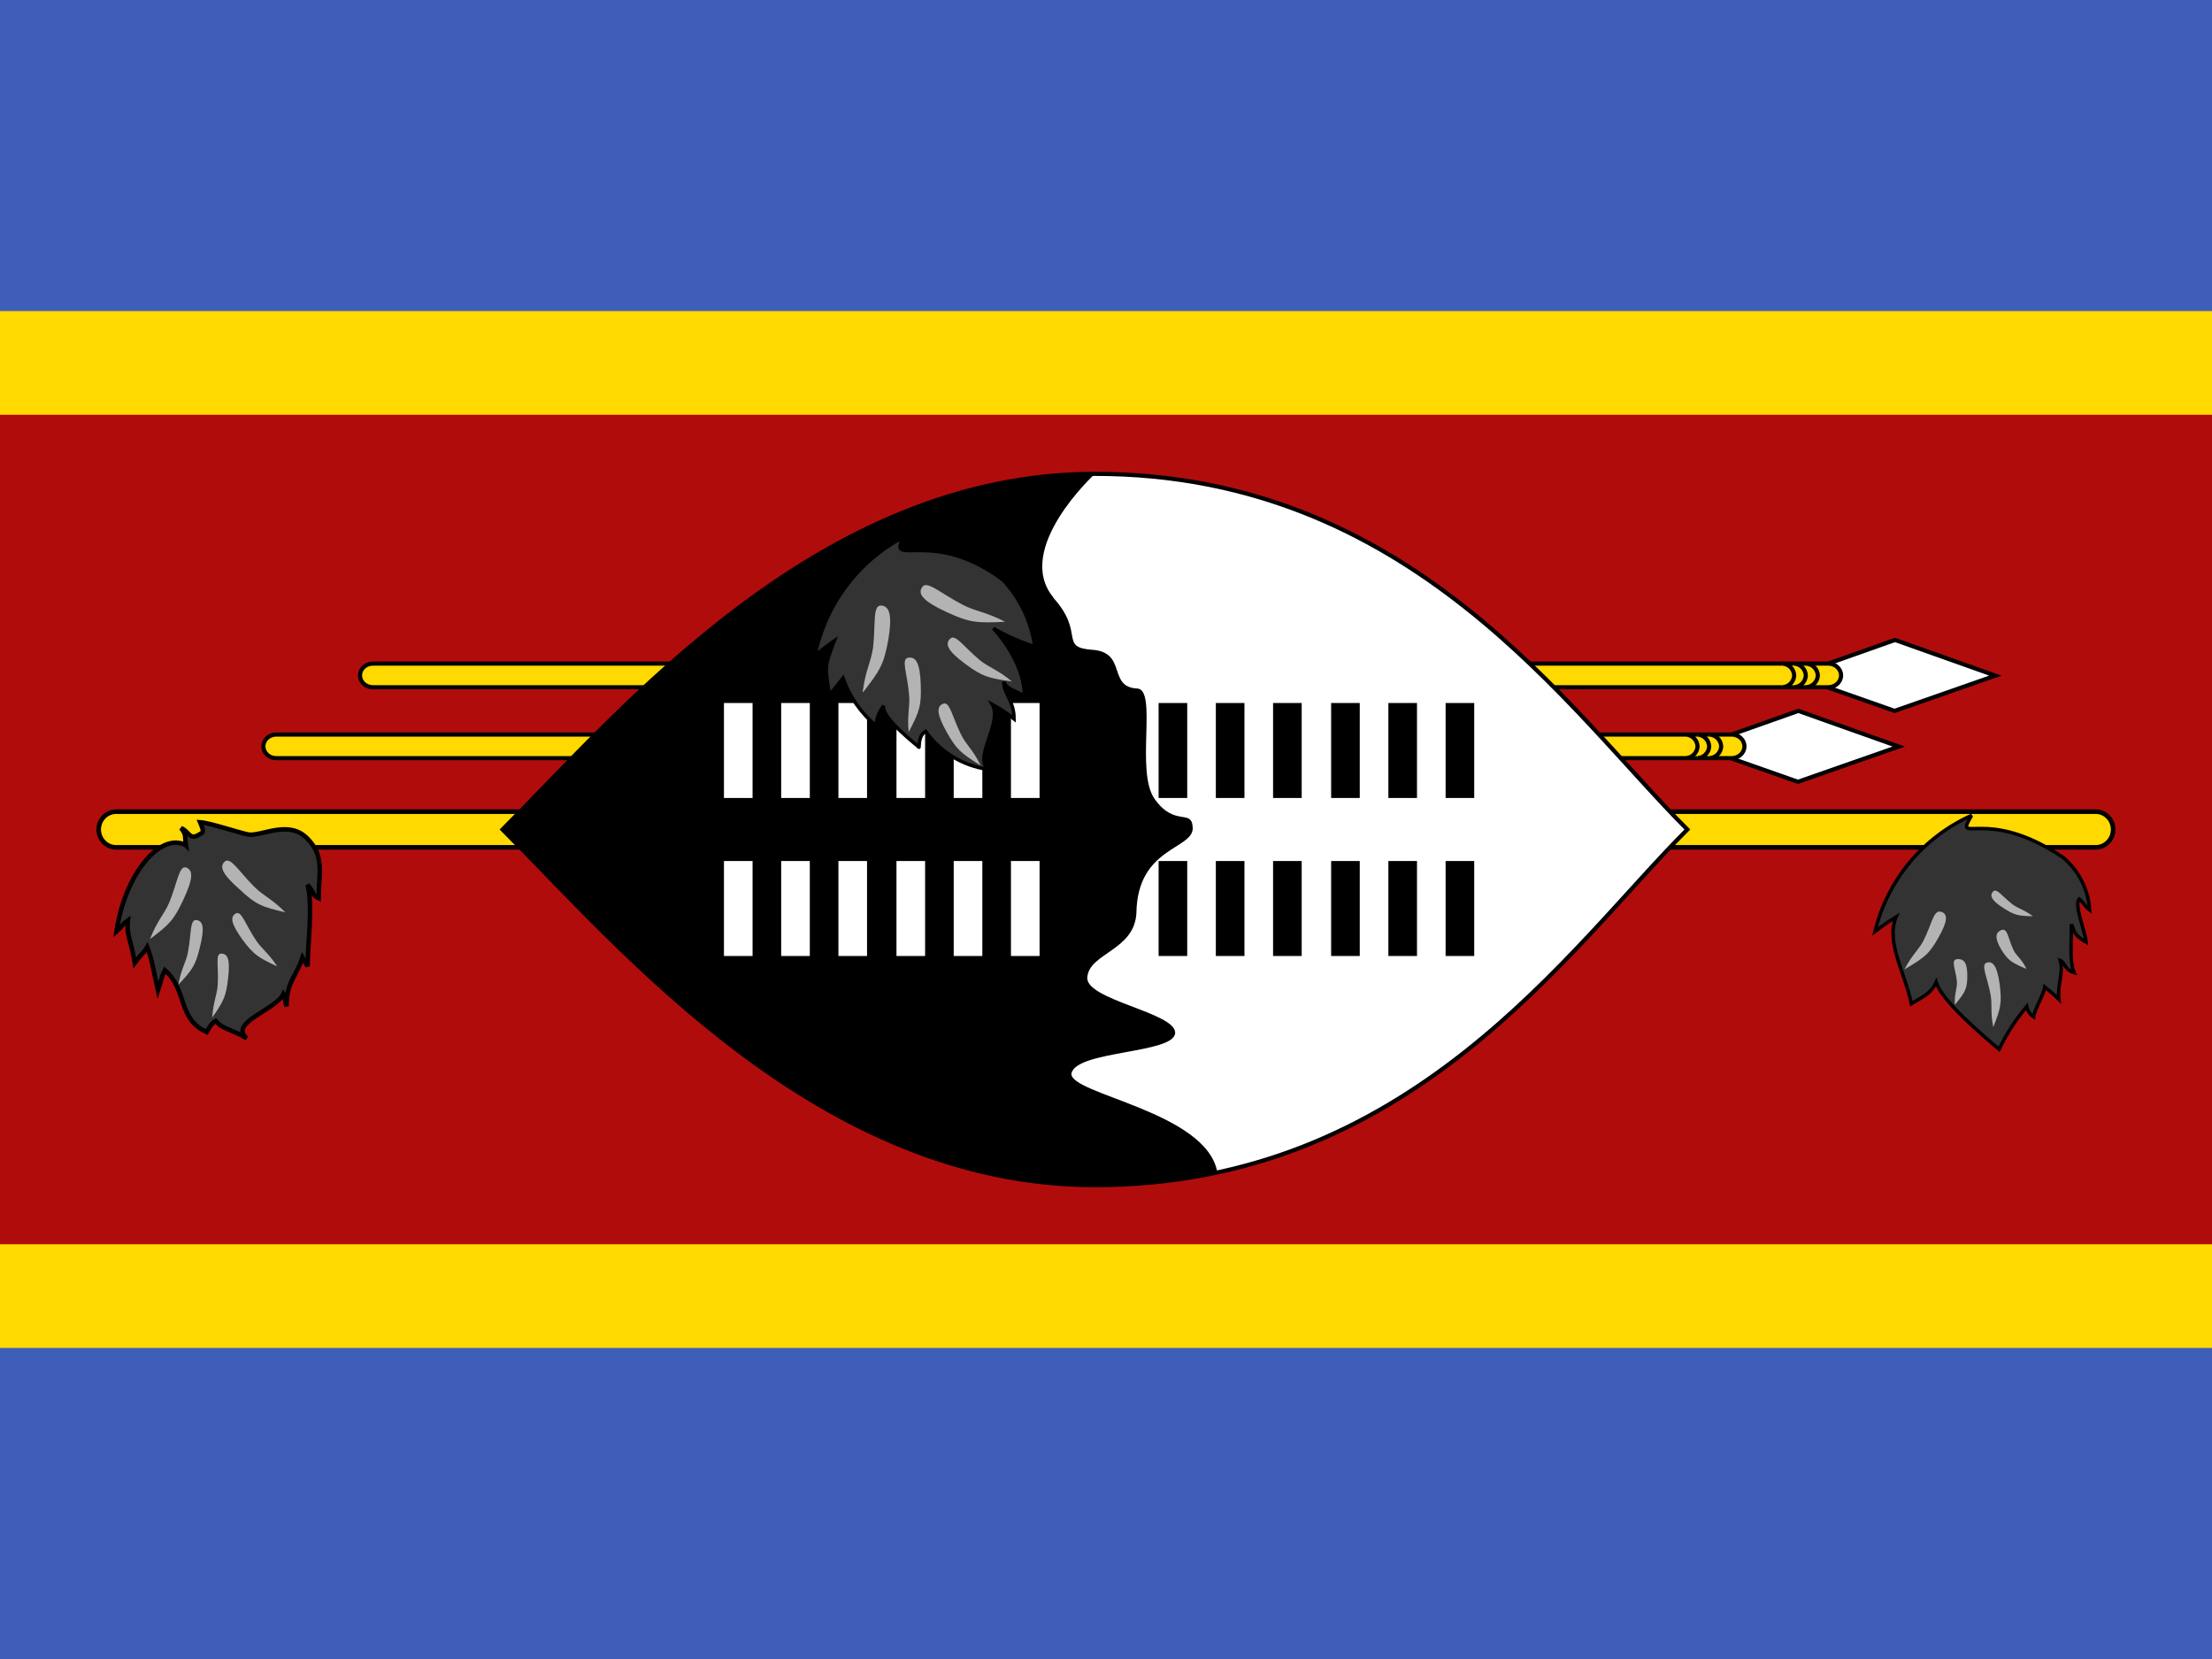
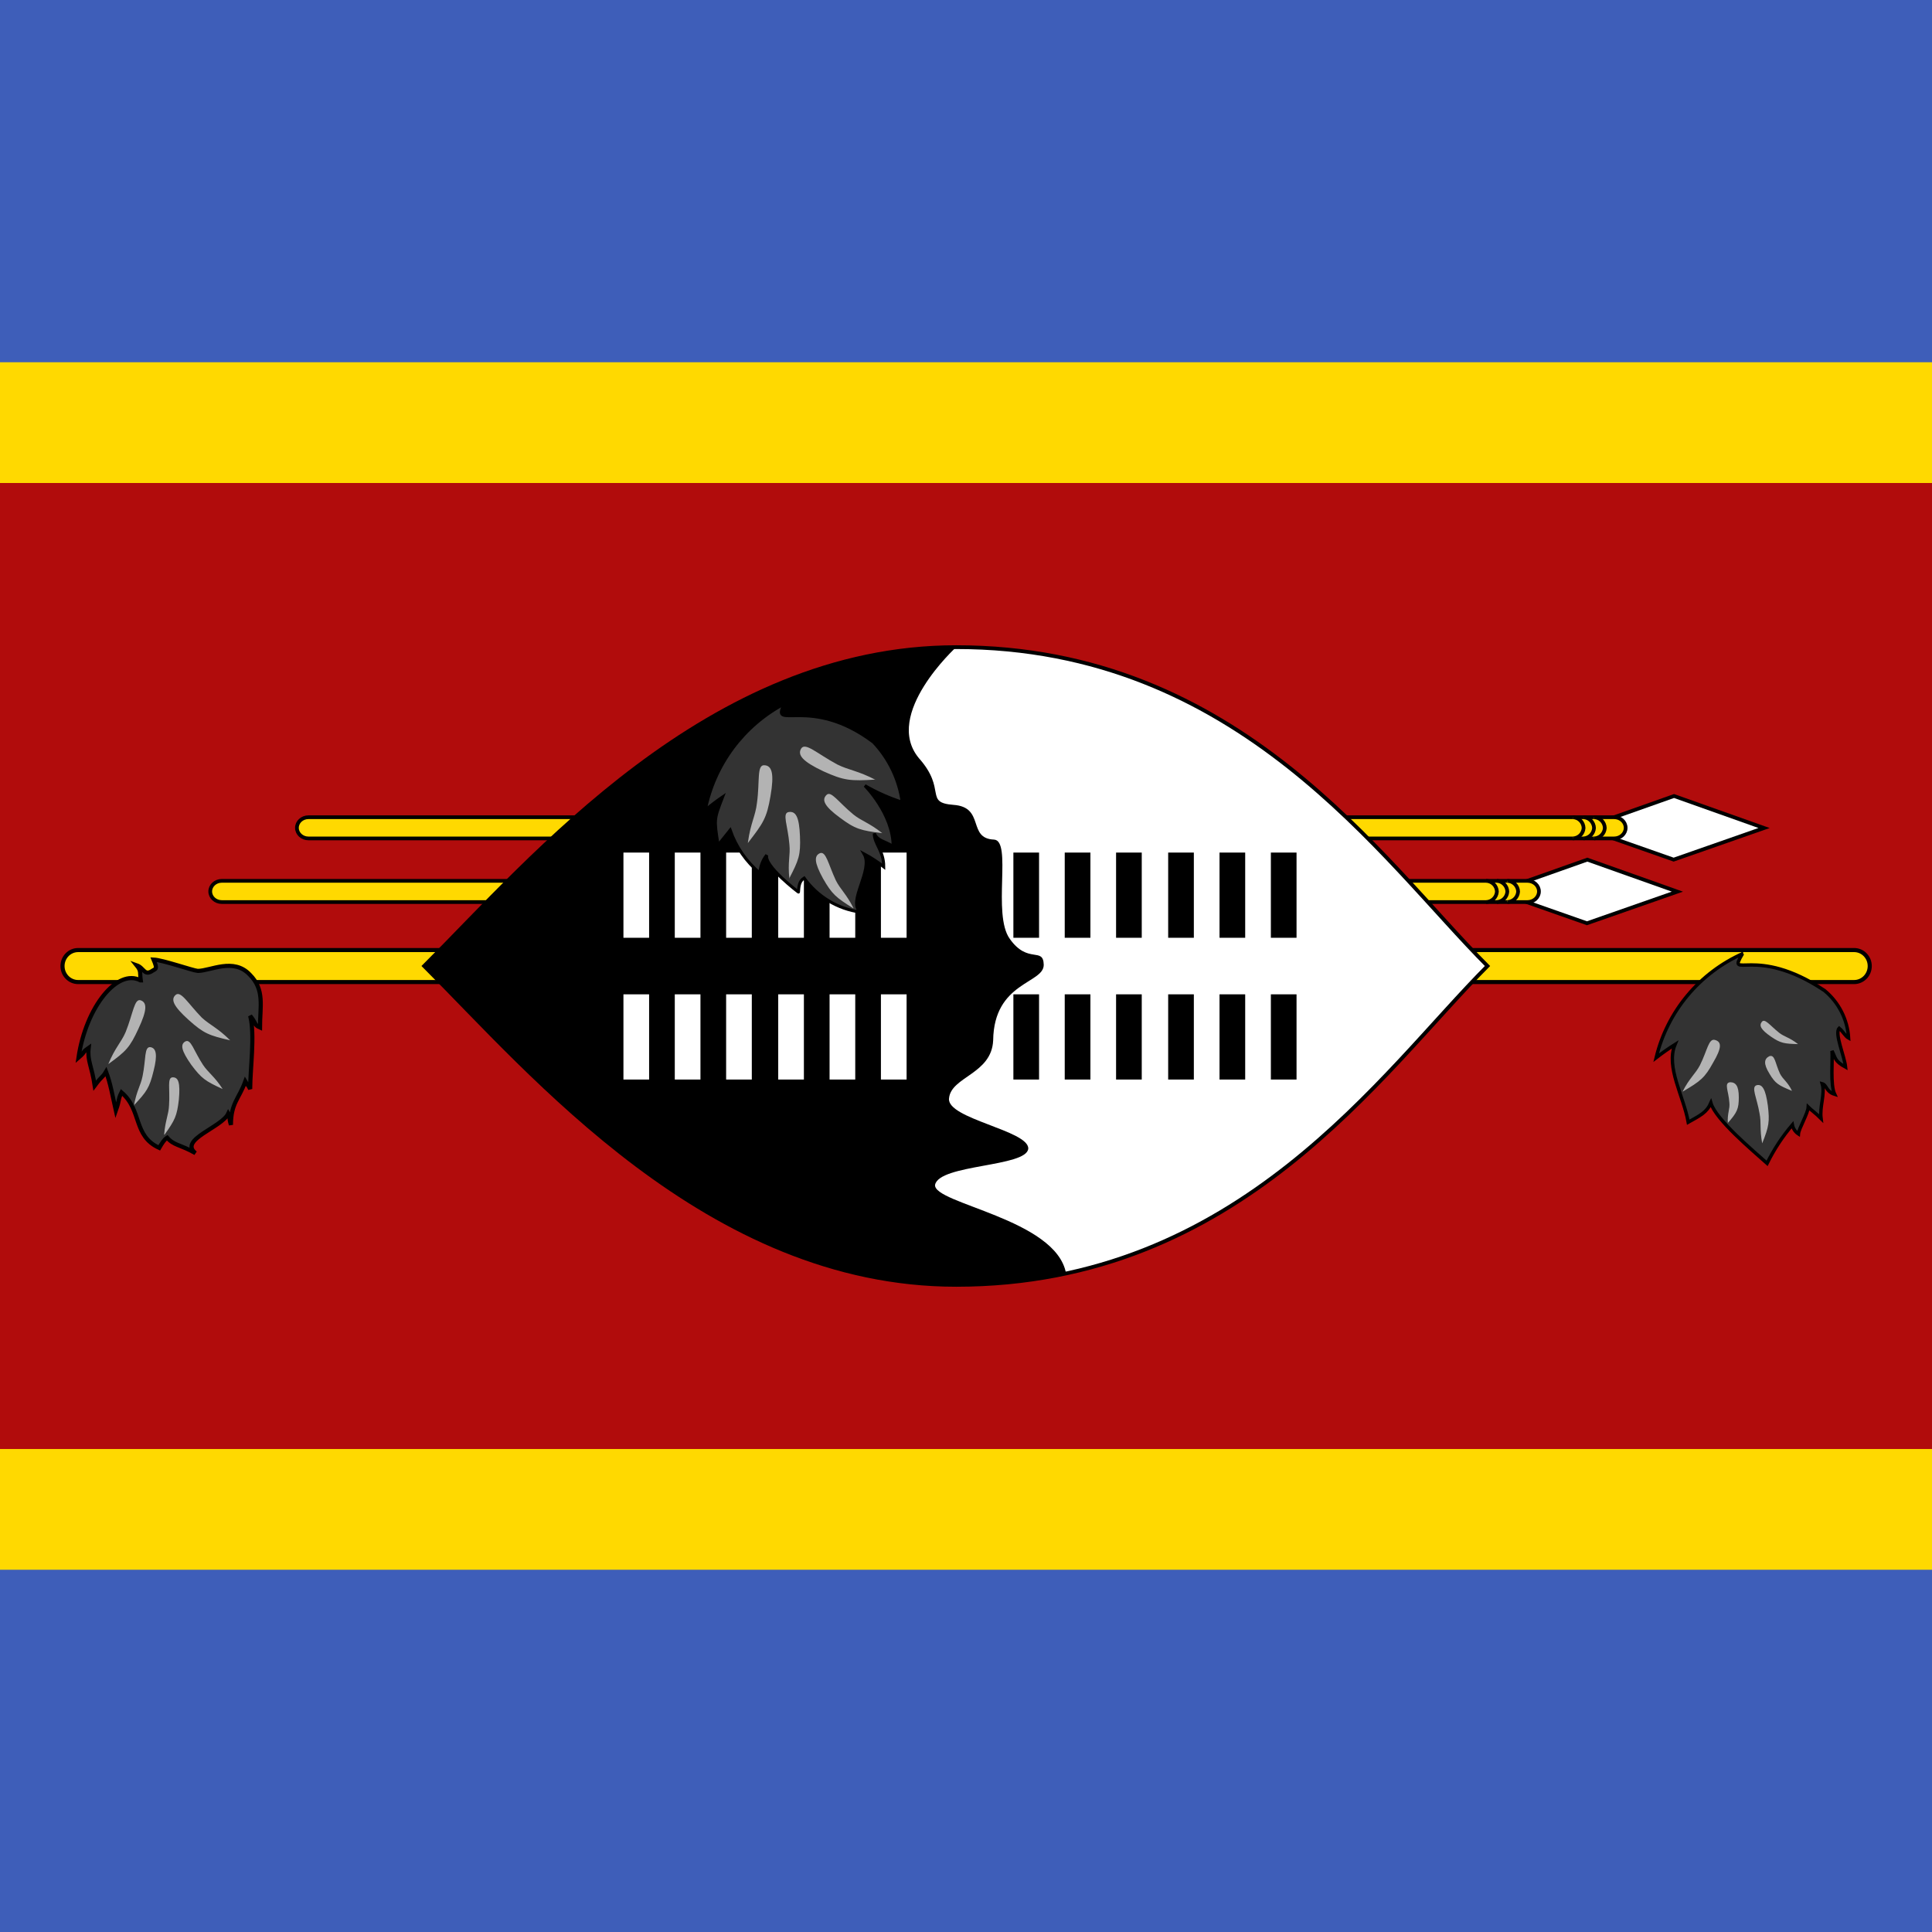
- <svg xmlns="http://www.w3.org/2000/svg" xmlns:xlink="http://www.w3.org/1999/xlink" id="flag-icons-sz" viewBox="0 0 640 480">
-   <path fill="#3e5eb9" d="M0 0h640v480H0Z" />
-   <path fill="#ffd900" d="M0 90h640v300H0Z" />
-   <path fill="#b10c0c" d="M0 120h640v240H0Z" />
-   <g fill="#ffd900" stroke="#000" transform="translate(-43.2)scale(1.2)">
+ <svg xmlns="http://www.w3.org/2000/svg" xmlns:xlink="http://www.w3.org/1999/xlink" id="flag-icons-sz" viewBox="0 0 512 512">
+   <path fill="#3e5eb9" d="M0 0h512v512H0Z" />
+   <path fill="#ffd900" d="M0 96h512v320H0Z" />
+   <path fill="#b10c0c" d="M0 128h512v256H0Z" />
+   <g fill="#ffd900" stroke="#000" transform="translate(-42.4 58.8)scale(.98607)">
    <g id="sz-a">
      <path fill="#fff" d="m492.9 154.3-24.3 8.6 24.2 8.5 24.3-8.5z" />
      <rect width="357.1" height="5.7" x="122.8" y="160" rx="3.1" ry="2.9" />
      <path d="M471.4 165.7a3 3 0 0 0 2.9-2.8 3 3 0 0 0-2.9-2.9m-2.8 5.7a3 3 0 0 0 2.8-2.8 3 3 0 0 0-2.8-2.9m-2.9 5.7a3 3 0 0 0 2.9-2.8 3 3 0 0 0-2.9-2.9" />
    </g>
    <use xlink:href="#sz-a" width="100%" height="100%" x="-23.3" y="17.1" />
    <rect width="485.7" height="8.6" x="59.8" y="195.7" stroke-width="1.1" rx="4.2" ry="4.3" />
  </g>
-   <path fill="#fff" stroke="#000" stroke-width="1.2" d="M488.2 240c-34.3 34.3-80 102.9-171.4 102.9-80 0-137.1-68.6-171.4-102.9 34.2-34.3 91.4-102.9 171.4-102.9 91.4 0 137.1 68.6 171.4 102.9z" />
-   <path d="M304.8 173c9.2 10.2 1.5 14.3 11.2 15 10.2.7 4.4 10.8 13 11.2 6 .2-.6 24.2 5.1 32 5.9 8.3 10.8 2.5 11 8.4 0 6.2-16 5.5-16.3 24.5-.5 10.9-13.6 11.6-14.2 18.6-.8 6.6 25.8 10.3 25.4 16.2-.3 6-28.7 5-30 11.7-.6 6 39 11 42.2 28.5-6 2-22.7 3.7-35.4 3.8-80 0-137.1-68.6-171.4-103 34.3-34.2 91.4-102.8 171.4-102.8 0 0-23.7 21.7-12 35.8z" />
-   <g stroke="#fff" transform="translate(-43.2)scale(1.2)">
+   <path fill="#fff" stroke="#000" d="M394.2 256c-28.1 28.2-65.7 84.5-140.8 84.5-65.8 0-112.7-56.3-141-84.5 28.3-28.2 75.2-84.5 141-84.5 75 0 112.7 56.3 140.8 84.5z" />
+   <path d="M243.5 200.9c7.5 8.4 1.3 11.8 9.2 12.4 8.4.6 3.6 8.9 10.7 9.2 4.9.2-.5 19.8 4.2 26.3 4.8 6.8 8.9 2 9 6.9 0 5-13.2 4.5-13.4 20-.4 9-11.2 9.6-11.7 15.4-.6 5.4 21.2 8.5 21 13.3-.4 4.9-23.6 4.1-24.7 9.6-.5 5 32 9 34.7 23.4a130 130 0 0 1-29.1 3.1c-65.8 0-112.7-56.3-140.9-84.5 28.2-28.2 75.1-84.5 140.9-84.5 0 0-19.5 17.8-9.9 29.4" />
+   <g stroke="#fff" transform="translate(-42.4 58.8)scale(.98607)">
    <g id="sz-d" stroke-width="6.9">
      <g id="sz-c">
        <path id="sz-b" d="M214 192.4v-22.9m13.8 0v22.9m13.8-22.9v22.9" />
        <use xlink:href="#sz-b" width="100%" height="100%" y="38.1" />
      </g>
      <use xlink:href="#sz-c" width="100%" height="100%" x="41.6" />
    </g>
  </g>
-   <use xlink:href="#sz-d" width="100%" height="100%" x="104.8" stroke="#000" transform="translate(-43.2)scale(1.2)" />
+   <use xlink:href="#sz-d" width="100%" height="100%" x="104.8" stroke="#000" transform="translate(-42.4 58.8)scale(.98607)" />
  <g fill="#a70000">
-     <path fill="#333" stroke="#000" d="M570.4 236c-5.2 8.9 4-3 26.4 12a21.6 21.6 0 0 1 7.8 15.3c-1-.7-1.9-2.3-3-3.2-1.6 1.6 1.6 9 2 12.5-3.5-2-3.2-2.8-4.3-5.2.2 2.8-.7 10.8.8 14-2.8-.8-2.6-3-4-3.5 1 3.5-.9 7.2-.4 11.2-1.6-1.6-3.4-2.9-4.1-3.5-.2 2-3.1 6.8-3.2 8.6a4.5 4.5 0 0 1-2-3 59.2 59.2 0 0 0-8 12.4c-4.7-4-16.6-14-18.2-19.4-1.4 3-3.4 4-7.2 6.2-1.6-8.4-7.5-17.8-4.4-25.1a75.2 75.2 0 0 0-6.1 4.2 49.6 49.6 0 0 1 28-33.6z" />
-     <path fill="#b3b3b3" d="M551 280.5c2.2-4.3 4.2-5.7 5.6-8.5 2.4-4.8 2.8-8.8 5-8.2 2 .6 2 2.6-.7 7.4-2.7 4.8-4 5.8-9.9 9.3m14.6 10.2c-.2-3.2.7-4.6.6-6.7-.4-3.8-1.9-6.3.1-6.5 2-.1 2.9 1.1 2.9 4.8 0 3.8-.6 4.8-3.6 8.4m11.1 6.4c-.9-4.5-.2-6.5-.8-9.5-1-5.2-2.9-8.6-1-9.1 1.8-.5 3 1.2 3.7 6.5.6 5.2.3 6.7-1.9 12.2zm11.5-32c-2.7-2-4.3-2.2-6-3.5-3-2.4-4.6-4.8-5.6-3.6-1 1.2-.3 2.6 3 4.7s4.2 2.3 8.6 2.4m-1.9 15.2c-1.4-3-3-3.7-3.8-5.6-1.6-3.4-1.6-6.3-3.5-5.6-1.7.8-1.9 2.3 0 5.6 2 3.2 3 3.8 7.2 5.6z" />
-     <path fill="#333" stroke="#000" stroke-width="1.3" d="M53.8 244.6c-.4-2.6.2-3-1.4-5 2.4 1 2.4 3.7 5.3 1.8 1-.5 1.5-.5.2-3.5 3 .2 12.7 3.5 14.3 3.6 4.1.2 11.6-4.3 16.8 1.2 5 5 3.2 10.3 3.2 17.2-2-1-1-1.3-3.2-3.9 1.6 6.2 0 17.1 0 23.6-.8-1.6-.7-.9-1.5-2.5-2 5.9-4.6 7-4.6 14.1-.8-2.8 0-2.2-.9-3.6-2 4.5-16 8.3-10.6 12.8-4.8-2.8-7-2.6-9-5-1 .5-1.8 1.7-2.6 3.2-8.5-3.8-5.5-12.2-12.1-17.9-1.2 2.4-.7 2.1-2 5.9-1.2-5.3-1.6-8.7-3.1-12.6-1.3 2.2-1.2 1.3-3.6 4.6-1-6.4-2.5-8-2-12.3-2.4 1.8-.8 1-3.3 3.2 2.4-16.5 12.6-28.8 20-25z" />
-     <path fill="#b3b3b3" d="M43.4 271.7c2.1-5.4 4-7 5.5-10.4 2.5-6.1 2.9-11 5-10.3 2 .8 2 3.2-.8 9.2-2.8 6-4 7.2-9.7 11.5m8.2 13.3c.8-4.8 2.2-6.4 2.8-9.6 1-5.4.5-9.4 2.4-9.2 2 .2 2.4 2.3 1.1 7.6-1.3 5.5-2.2 6.8-6.4 11.2zm9.8 9.4c.3-4.6 1.4-6.5 1.6-9.5.3-5.2-.8-9 1-9 2 0 2.6 1.9 2 7.1-.6 5.2-1.2 6.6-4.6 11.4M82.6 264c-4-4-6.4-4.8-9-7.4-4.6-4.6-6.9-8.8-8.6-7.3-1.6 1.5-.6 3.7 4.3 8 4.8 4.5 6.5 5.1 13.4 6.7zm-2.4 15.6c-2.6-4-4.6-5.1-6.3-7.8-3-4.5-4-8.4-5.7-7.5-1.7 1-1.3 3 1.9 7.5 3.3 4.4 4.5 5.2 10.1 7.8" />
-     <path fill="#333" stroke="#000" d="M261.4 155.4c-4.8 9.2 8.3-3 28.8 12.4a35.4 35.4 0 0 1 9.2 19.3 61.7 61.7 0 0 1-12-5.3s9 9.2 9 19.6c-3.2-2-4.8-1.7-6-4.1 0 3.3 3 5.5 3 10.7a42.4 42.4 0 0 0-6.3-4.2c3 5.3-5.5 15.5-1.2 18.8a26.6 26.6 0 0 1-18.1-11c-1.6 1-1.8 2.7-1.9 4.6.3.1-11.3-8.7-10.2-12a10.1 10.1 0 0 0-2.2 5.8 31.7 31.7 0 0 1-9.6-13.8c-1.8 2.4-2 2.4-3.9 5-1.4-8.7-1.4-8.4 1.4-15.8a69 69 0 0 0-5.6 4.3 50 50 0 0 1 25.6-34.3z" />
-     <path fill="#b3b3b3" d="M249.6 200.2c.8-6.3 2.4-8.6 3-12.8.8-7-.2-12.4 2.4-12.2 2.4.2 3.2 2.8 2 10-1.3 7.1-2.4 8.8-7.3 15.1zm13.3 11.6c-.5-5.2.5-7.6.1-11-.5-6-2.4-10.2-.2-10.5 2.2-.4 3.4 1.6 3.6 7.8.2 6-.3 7.7-3.5 13.7m20.8 9.6c-2.3-4.7-4.3-6-5.7-9-2.6-5.3-3.2-9.5-5.1-8.8-2 .8-1.9 3 1 8.2 2.8 5 4.1 6.1 9.7 9.6zm7.1-41.5c-5.8-3-8.7-3-12.4-5-6.5-3.4-10.3-7.1-11.6-5-1.4 2 .4 4.1 7.1 7.2 6.7 3.1 8.8 3.2 16.8 2.8zm2 17.3c-4-3.4-6.6-4-9.3-6.2-4.8-4-7.1-7.7-8.6-6.2-1.6 1.6-.6 3.6 4.4 7.3 5 3.7 6.7 4.1 13.6 5.1z" />
+     <path fill="#333" stroke="#000" stroke-width=".9" d="M461.8 252.7c-4.3 7.3 3.3-2.5 21.7 9.8a17.7 17.7 0 0 1 6.4 12.6c-.9-.5-1.5-1.8-2.5-2.6-1.3 1.3 1.4 7.4 1.7 10.3-2.9-1.6-2.6-2.3-3.6-4.3.2 2.4-.5 9 .7 11.5-2.3-.7-2.1-2.5-3.3-2.8.8 2.8-.7 5.9-.3 9.2-1.3-1.3-2.8-2.4-3.4-3-.1 1.7-2.5 5.7-2.6 7.1a3.7 3.7 0 0 1-1.6-2.4 48.6 48.6 0 0 0-6.7 10.2c-3.8-3.4-13.6-11.6-14.9-16-1.1 2.5-2.8 3.3-6 5.1-1.2-6.9-6-14.6-3.5-20.6a61.8 61.8 0 0 0-5 3.5 40.7 40.7 0 0 1 23-27.6z" />
+     <path fill="#b3b3b3" d="M445.9 289.3c1.8-3.6 3.4-4.7 4.6-7 2-4 2.3-7.2 4-6.7 1.8.5 1.8 2.1-.5 6-2.2 4-3.3 4.9-8.1 7.7m12 8.4c-.2-2.6.6-3.8.4-5.5-.2-3.1-1.5-5.2.2-5.4 1.5 0 2.3 1 2.3 4s-.4 4-3 6.9zm9.1 5.3c-.7-3.8-.2-5.4-.7-7.9-.7-4.2-2.3-7-.8-7.5 1.5-.4 2.4 1 3 5.4.5 4.3.3 5.5-1.5 10m9.5-26.3c-2.3-1.8-3.6-1.9-5-3-2.5-2-3.8-3.9-4.6-2.9-.8 1-.2 2.1 2.4 3.9s3.6 1.9 7.2 2m-1.6 12.4c-1.2-2.5-2.4-3-3.2-4.6-1.3-2.8-1.3-5.1-2.8-4.6-1.4.7-1.6 2 0 4.6 1.6 2.7 2.4 3.1 6 4.6" />
+     <path fill="#333" stroke="#000" stroke-width="1.1" d="M37.3 259.8c-.3-2.1.2-2.4-1.1-4 2 .7 2 3 4.3 1.4.9-.5 1.2-.5.2-2.9 2.4.1 10.4 2.9 11.7 3 3.4 0 9.5-3.6 13.8 1 4 4 2.7 8.4 2.7 14-1.6-.7-.9-1-2.6-3.1 1.3 5 0 14 0 19.4-.7-1.4-.6-.8-1.3-2-1.7 4.7-3.8 5.7-3.8 11.5-.7-2.3 0-1.8-.7-3-1.7 3.7-13.2 6.9-8.7 10.5-4-2.3-5.7-2-7.5-4.1-.8.5-1.4 1.5-2.1 2.7-7-3.2-4.5-10-10-14.7-1 2-.4 1.7-1.5 4.8-1-4.4-1.4-7.1-2.6-10.3-1 1.7-1 1-3 3.7-.8-5.3-2-6.6-1.6-10-2 1.4-.6.8-2.7 2.6 2-13.6 10.4-23.7 16.4-20.5z" />
+     <path fill="#b3b3b3" d="M28.7 282c1.8-4.4 3.4-5.7 4.6-8.5 2-5 2.3-9 4-8.4 1.7.6 1.7 2.6-.6 7.5-2.3 5-3.3 6-8 9.4m6.8 11c.7-4 1.8-5.3 2.3-7.9.9-4.4.4-7.7 2-7.6 1.6.2 2 2 .9 6.3-1.1 4.5-1.8 5.5-5.3 9.2zm8 7.7c.3-3.8 1.2-5.3 1.3-7.8.3-4.3-.6-7.4 1-7.4 1.5 0 2 1.5 1.6 5.9-.5 4.3-1 5.4-3.8 9.3zm17.5-25c-3.3-3.3-5.3-4-7.5-6-3.7-3.8-5.6-7.3-7-6-1.3 1.2-.5 3 3.5 6.6 4 3.6 5.4 4.1 11 5.4m-2 12.9c-2.1-3.3-3.8-4.3-5.2-6.4-2.5-3.8-3.2-7-4.7-6.2-1.4.8-1 2.5 1.6 6.2 2.7 3.6 3.7 4.3 8.3 6.4" />
+     <path fill="#333" stroke="#000" stroke-width=".8" d="M207.9 186.5c-4 7.5 6.8-2.5 23.6 10.2a29 29 0 0 1 7.6 15.9 50.7 50.7 0 0 1-9.9-4.4s7.5 7.5 7.5 16.1c-2.7-1.6-4-1.4-5-3.4 0 2.8 2.5 4.5 2.5 8.8a34.8 34.8 0 0 0-5.2-3.4c2.5 4.3-4.5 12.7-1 15.4a21.9 21.9 0 0 1-14.9-9c-1.3.8-1.4 2.2-1.5 3.7.2.2-9.3-7-8.4-9.8a8.3 8.3 0 0 0-1.8 4.8 26 26 0 0 1-7.9-11.4l-3.2 4c-1.1-7-1.1-6.8 1.2-12.8a56.7 56.7 0 0 0-4.6 3.5 41 41 0 0 1 21-28.2z" />
+     <path fill="#b3b3b3" d="M198.2 223.3c.7-5.2 2-7 2.4-10.5.8-5.8-.1-10.2 2-10 2 .1 2.6 2.3 1.6 8.1-1 6-2 7.3-6 12.5zm11 9.6c-.5-4.4.3-6.3 0-9.1-.4-5-2-8.3-.2-8.6 1.9-.3 2.8 1.3 3 6.4.2 5-.3 6.3-2.9 11.3zm17 7.8c-1.9-3.8-3.5-5-4.7-7.4-2-4.3-2.6-7.8-4.2-7.2-1.6.7-1.5 2.5.8 6.7 2.4 4.2 3.4 5 8 7.9zm5.9-34c-4.8-2.5-7.2-2.6-10.2-4.1-5.4-2.9-8.5-6-9.6-4.2-1 1.7.4 3.4 5.9 6 5.5 2.5 7.2 2.6 13.8 2.2zm1.7 14.1c-3.5-2.8-5.5-3.2-7.7-5-4-3.3-5.9-6.4-7.1-5.1-1.3 1.3-.5 3 3.6 6 4 3 5.5 3.4 11.2 4.1" />
  </g>
</svg>
